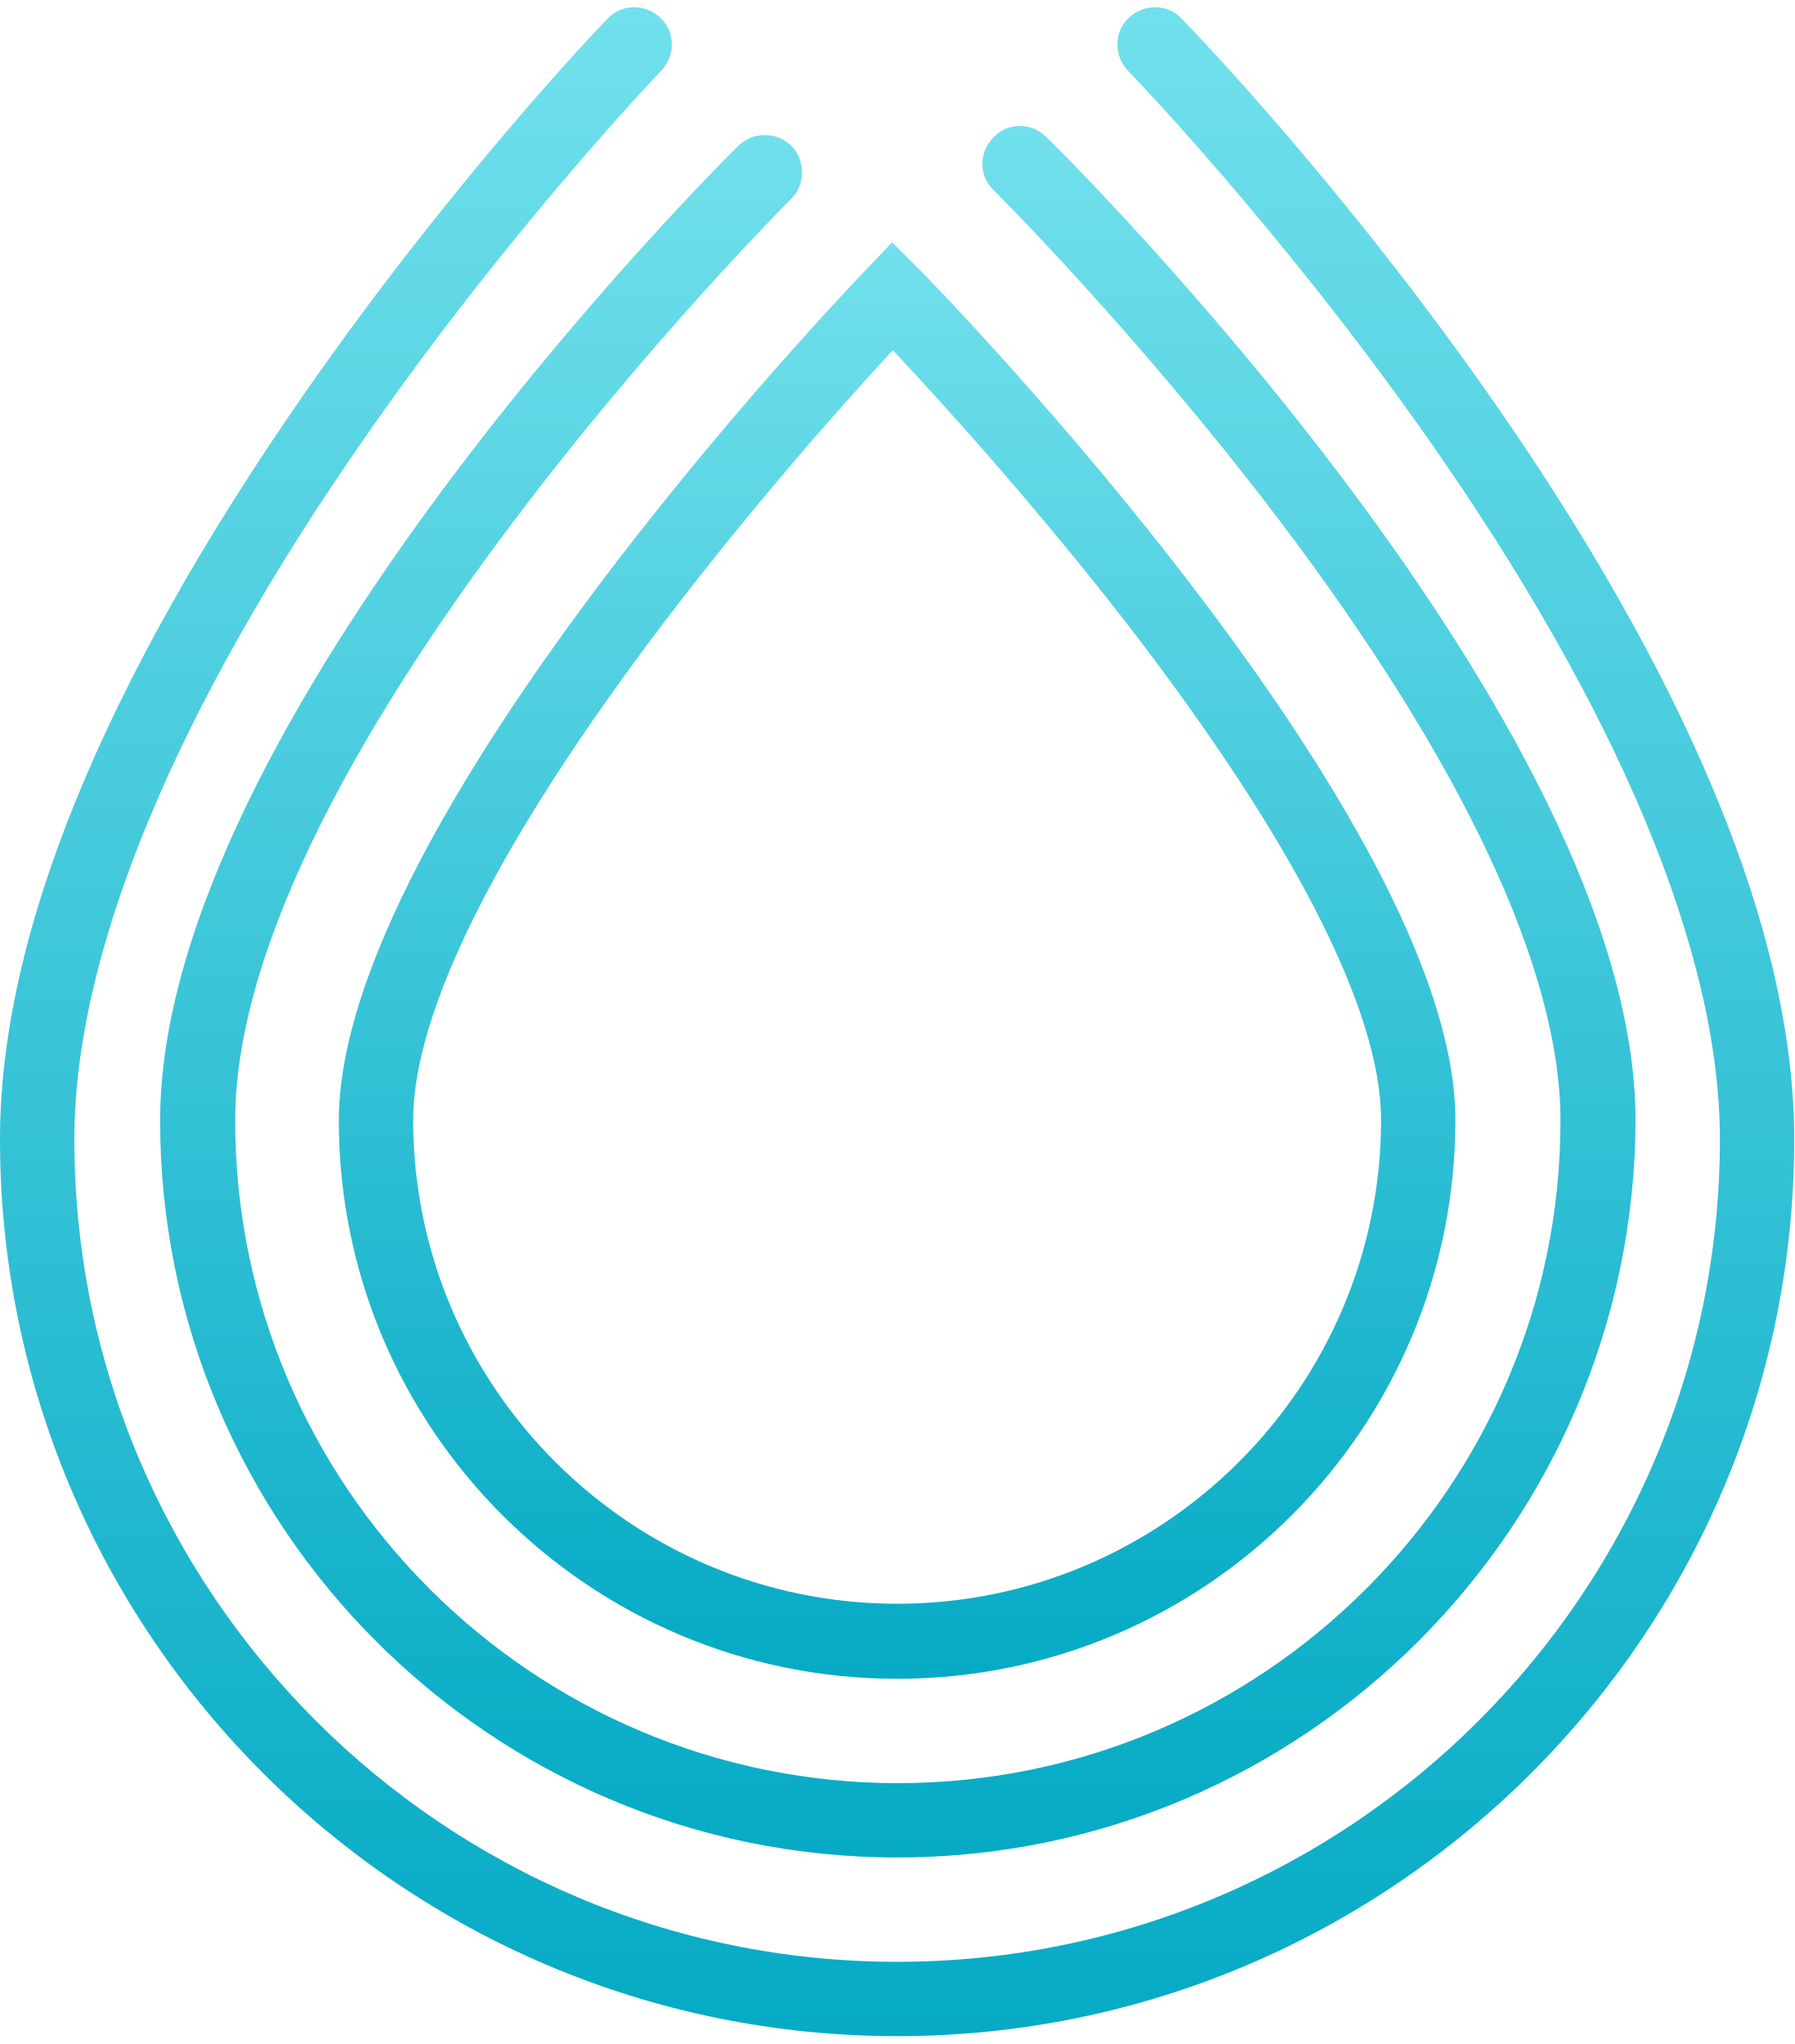
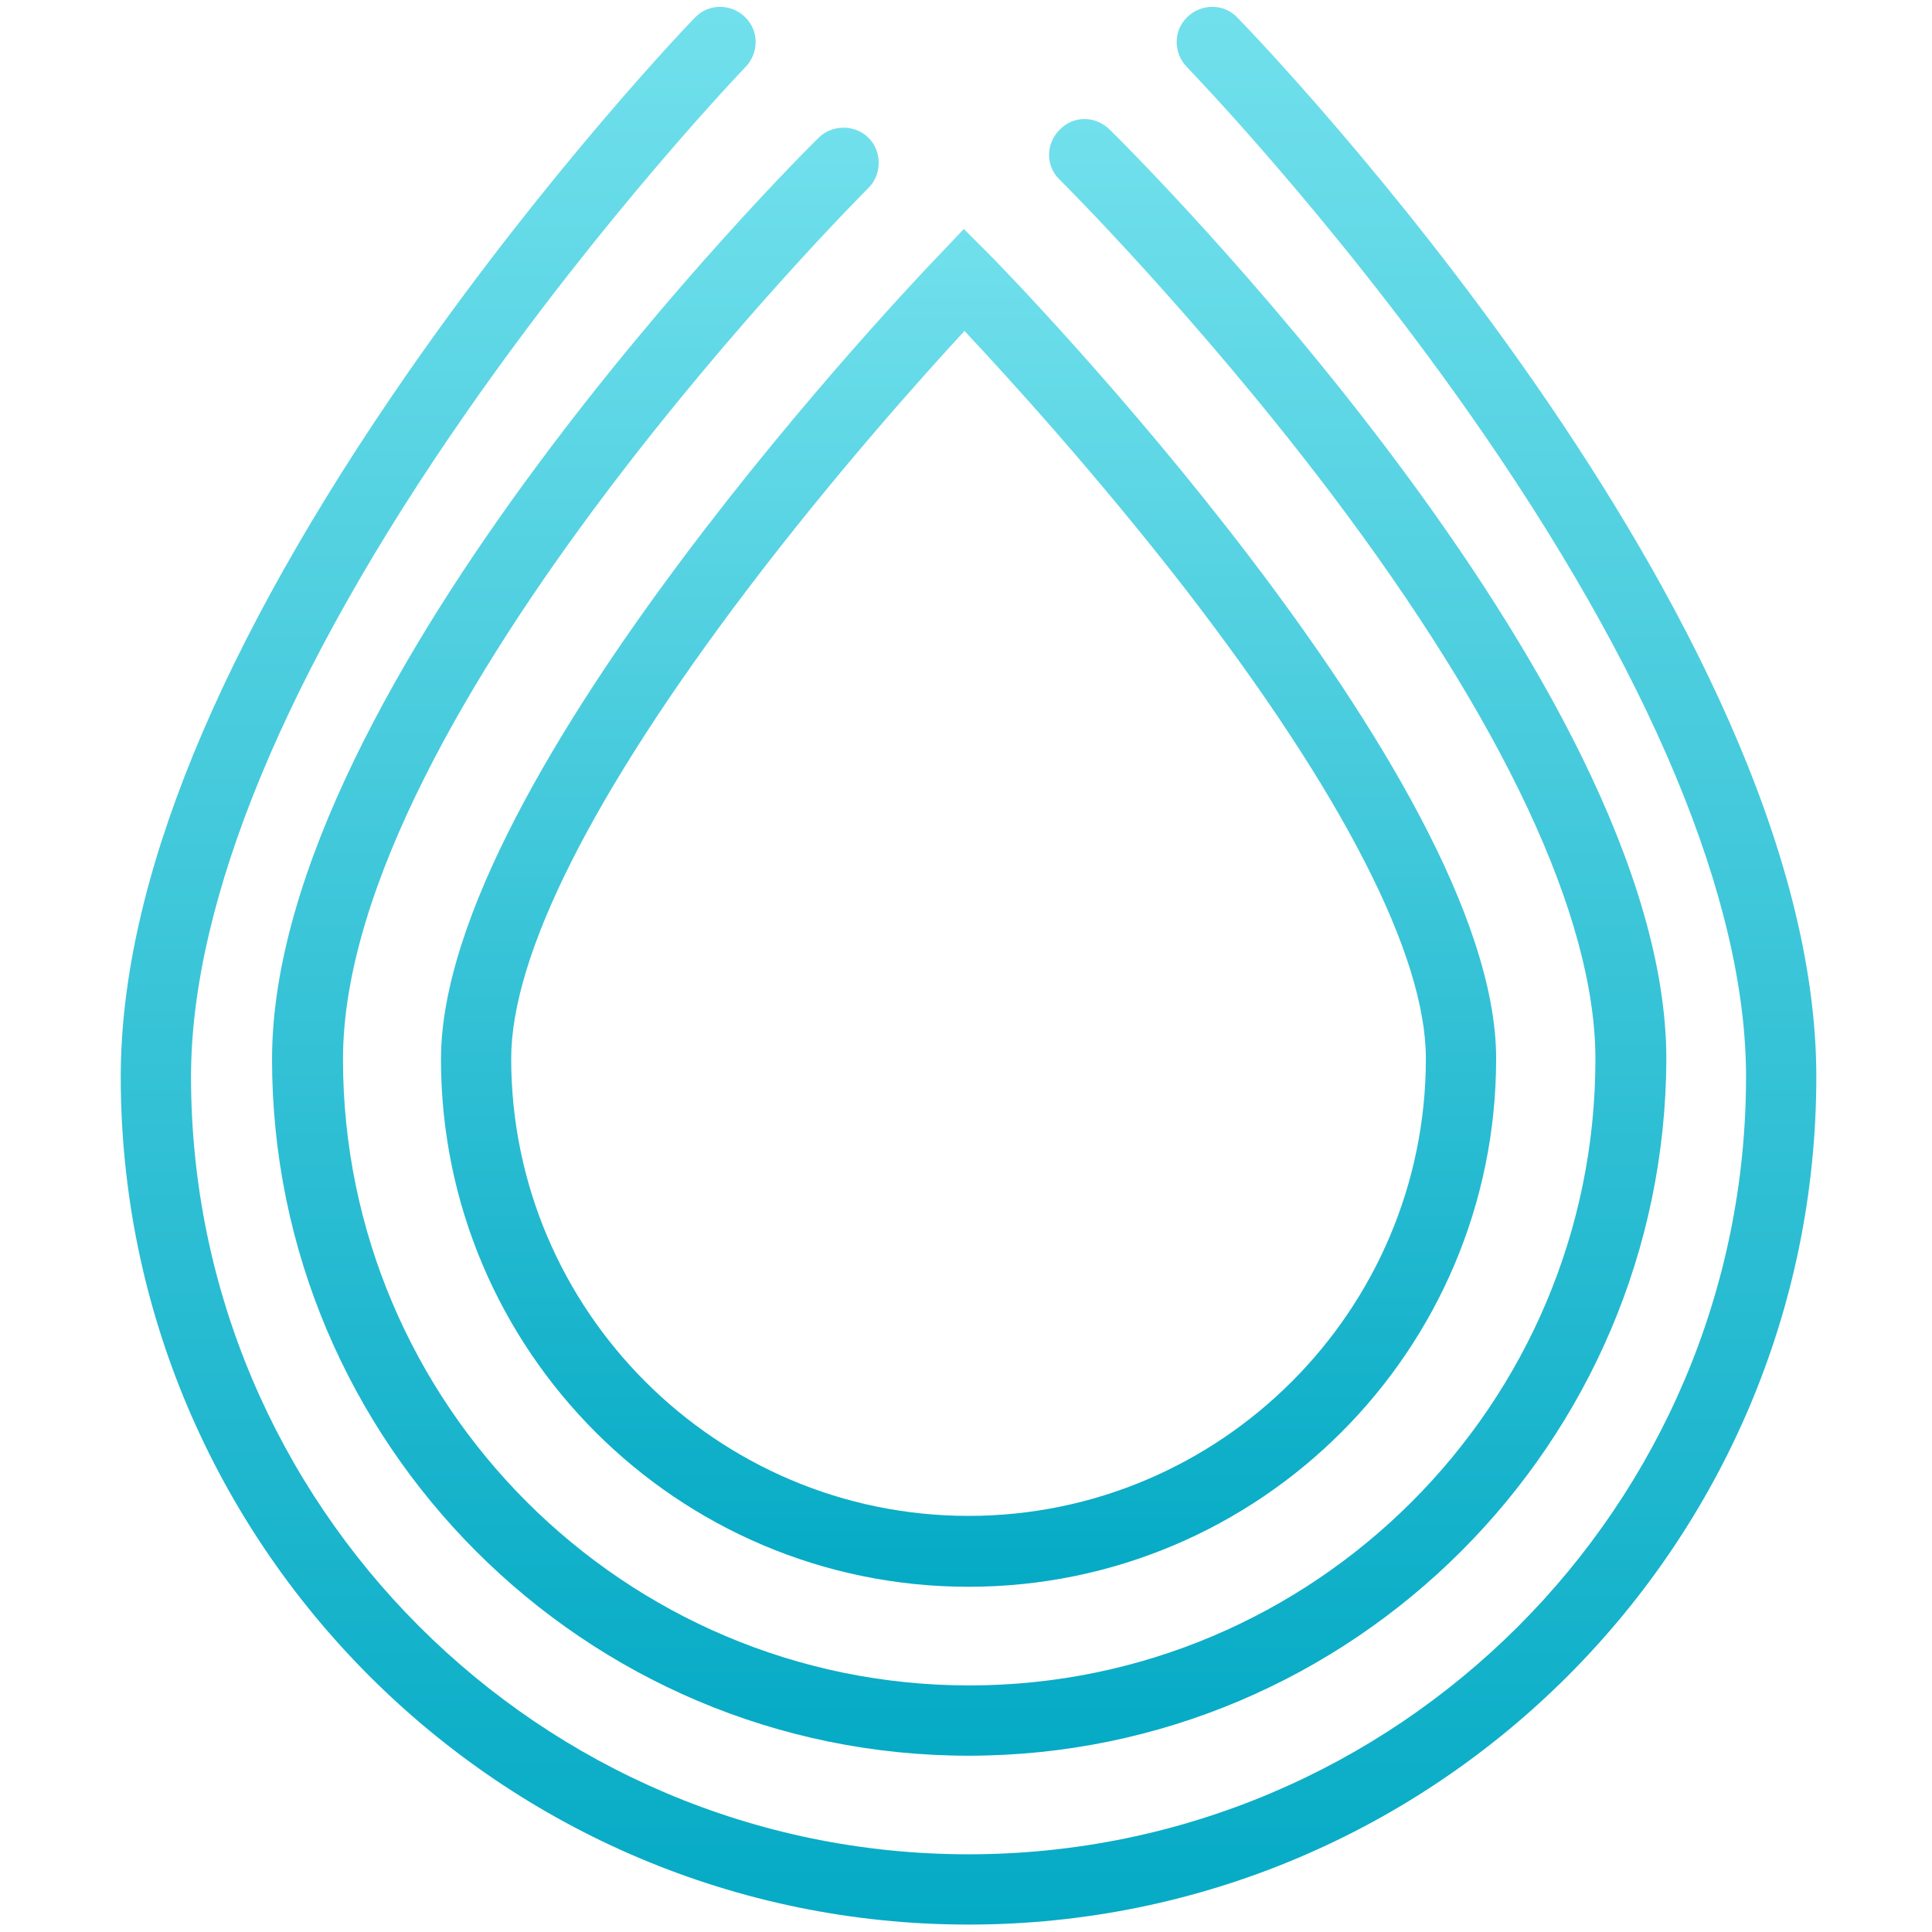
- <svg xmlns="http://www.w3.org/2000/svg" xmlns:xlink="http://www.w3.org/1999/xlink" enable-background="new 0 0 251 286" viewBox="0 0 251 286">
-   <linearGradient id="a">
-     <stop offset="0" stop-color="#05aac5" />
-     <stop offset="1" stop-color="#71e0ec" />
-   </linearGradient>
-   <linearGradient id="b" gradientUnits="userSpaceOnUse" x1="125.5" x2="125.5" xlink:href="#a" y1="234.933" y2="33.95" />
-   <linearGradient id="c" gradientUnits="userSpaceOnUse" x1="125.5" x2="125.5" xlink:href="#a" y1="259.886" y2="17.691" />
-   <linearGradient id="d" gradientUnits="userSpaceOnUse" x1="125.5" x2="125.5" xlink:href="#a" y1="284.873" y2=".999" />
-   <path d="m125.5 234.9c-43.1 0-78.1-35-78.1-78.1 0-41.9 70.7-115.9 73.7-119l3.7-3.9 3.8 3.8c3.1 3.1 75 77.1 75 119 0 43.2-35 78.2-78.1 78.2zm-.6-185.9c-6.2 6.7-19.2 21.2-32.1 38.2-22.9 30.2-35 54.2-35 69.5 0 37.3 30.4 67.7 67.7 67.7s67.7-30.4 67.7-67.7c0-15.3-12.3-39.3-35.6-69.5-13.1-16.9-26.4-31.5-32.7-38.2z" fill="url(#b)" />
-   <path d="m125.5 259.9c-56.9 0-103.1-46.3-103.1-103.1 0-55.6 77.6-133.2 80.9-136.4 2-2 5.4-2 7.4 0s2 5.4 0 7.4c-.8.8-77.8 77.8-77.8 129 0 51.1 41.6 92.7 92.7 92.7s92.7-41.6 92.7-92.7c0-21-13.6-50-39.4-84.1-19.8-26.1-39.7-45.9-39.9-46.1-2.1-2-2.1-5.3 0-7.4 2-2.1 5.3-2.1 7.4 0 3.4 3.3 82.4 81.9 82.4 137.6-.2 56.8-46.4 103.1-103.3 103.1z" fill="url(#c)" />
-   <path d="m125.5 284.9c-69.2 0-125.5-56.3-125.5-125.5 0-28.6 14.4-63.8 42.7-104.5 20.9-30 41.4-51.4 42.3-52.3 2-2.1 5.3-2.1 7.4-.1s2.1 5.3.1 7.4c-.2.2-20.9 21.8-41.3 51.1-26.7 38.3-40.8 72.3-40.8 98.4 0 63.4 51.6 115.1 115.1 115.1s115.1-51.6 115.1-115.1c0-26.1-14.2-60.1-41.1-98.4-20.6-29.3-41.5-50.9-41.7-51.1-2-2.1-2-5.4.1-7.4s5.4-2 7.4.1c3.5 3.6 85.7 89 85.7 156.8 0 69.2-56.3 125.5-125.5 125.5z" fill="url(#d)" />
+ <svg xmlns="http://www.w3.org/2000/svg" width="32" height="32" viewBox="0 0 32 32" fill="none">
+   <path d="M16.042 26.282C11.22 26.282 7.304 22.366 7.304 17.544C7.304 12.856 15.214 4.576 15.55 4.229L15.964 3.793L16.389 4.218C16.736 4.565 24.781 12.845 24.781 17.533C24.781 22.366 20.864 26.282 16.042 26.282V26.282ZM15.975 5.482C15.281 6.232 13.827 7.855 12.383 9.757C9.821 13.136 8.467 15.821 8.467 17.533C8.467 21.706 11.869 25.108 16.042 25.108C20.216 25.108 23.617 21.706 23.617 17.533C23.617 15.821 22.241 13.136 19.634 9.757C18.168 7.866 16.68 6.232 15.975 5.482V5.482Z" fill="url(#paint0_linear)" />
+   <path d="M16.042 29.08C9.676 29.08 4.506 23.899 4.506 17.544C4.506 11.323 13.189 2.641 13.558 2.283C13.782 2.059 14.162 2.059 14.386 2.283C14.61 2.506 14.61 2.887 14.386 3.111C14.297 3.2 5.681 11.816 5.681 17.544C5.681 23.262 10.336 27.916 16.053 27.916C21.771 27.916 26.425 23.262 26.425 17.544C26.425 15.194 24.904 11.95 22.017 8.134C19.802 5.214 17.575 2.999 17.552 2.976C17.317 2.753 17.317 2.383 17.552 2.148C17.776 1.913 18.145 1.913 18.381 2.148C18.761 2.518 27.6 11.312 27.6 17.544C27.578 23.899 22.408 29.08 16.042 29.08V29.08Z" fill="url(#paint1_linear)" />
+   <path d="M16.042 31.877C8.299 31.877 2 25.578 2 17.835C2 14.635 3.611 10.697 6.778 6.143C9.116 2.786 11.41 0.392 11.511 0.291C11.734 0.056 12.104 0.056 12.338 0.28C12.573 0.504 12.573 0.873 12.35 1.108C12.327 1.13 10.011 3.547 7.729 6.825C4.741 11.111 3.164 14.915 3.164 17.835C3.164 24.929 8.937 30.713 16.042 30.713C23.147 30.713 28.92 24.94 28.92 17.835C28.92 14.915 27.331 11.111 24.322 6.825C22.017 3.547 19.678 1.13 19.656 1.108C19.432 0.873 19.432 0.504 19.667 0.28C19.902 0.056 20.271 0.056 20.495 0.291C20.887 0.694 30.084 10.249 30.084 17.835C30.084 25.578 23.785 31.877 16.042 31.877Z" fill="url(#paint2_linear)" />
+   <defs>
+     <linearGradient id="paint0_linear" x1="16.042" y1="26.286" x2="16.042" y2="3.799" gradientUnits="userSpaceOnUse">
+       <stop stop-color="#05AAC5" />
+       <stop offset="1" stop-color="#71E0EC" />
+     </linearGradient>
+     <linearGradient id="paint1_linear" x1="16.042" y1="29.078" x2="16.042" y2="1.98" gradientUnits="userSpaceOnUse">
+       <stop stop-color="#05AAC5" />
+       <stop offset="1" stop-color="#71E0EC" />
+     </linearGradient>
+     <linearGradient id="paint2_linear" x1="16.042" y1="31.874" x2="16.042" y2="0.112" gradientUnits="userSpaceOnUse">
+       <stop stop-color="#05AAC5" />
+       <stop offset="1" stop-color="#71E0EC" />
+     </linearGradient>
+   </defs>
</svg>
